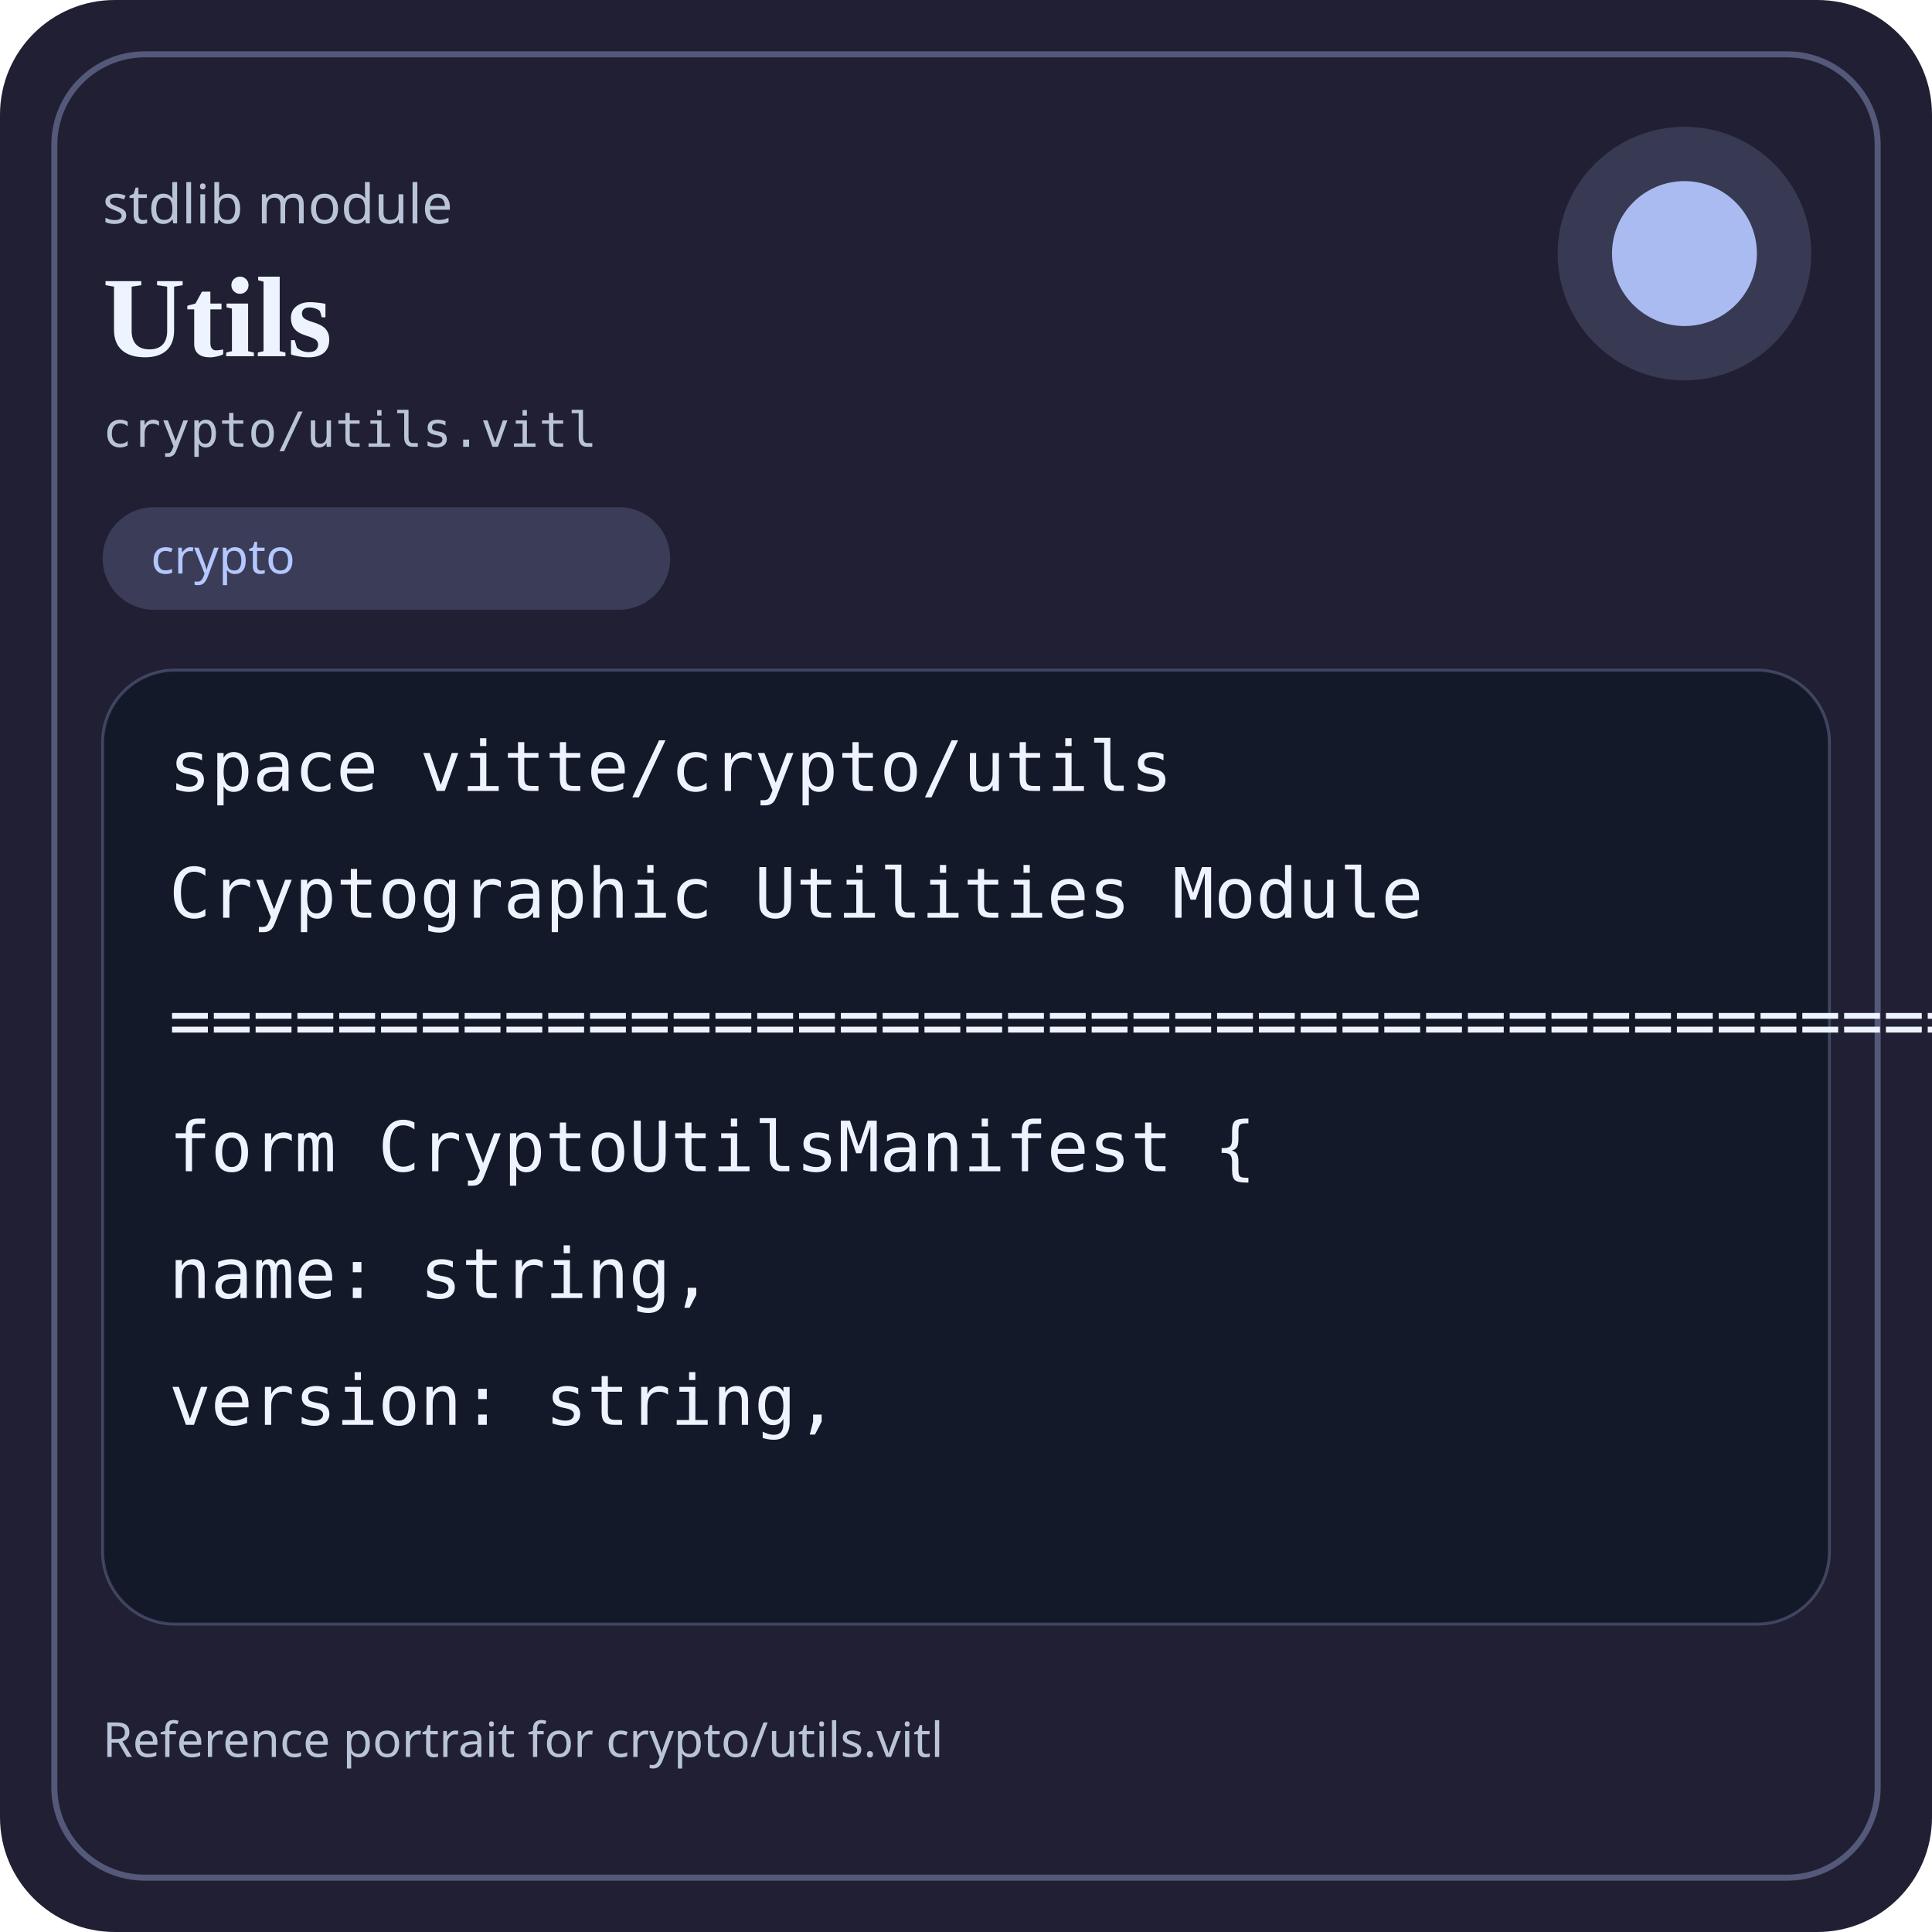
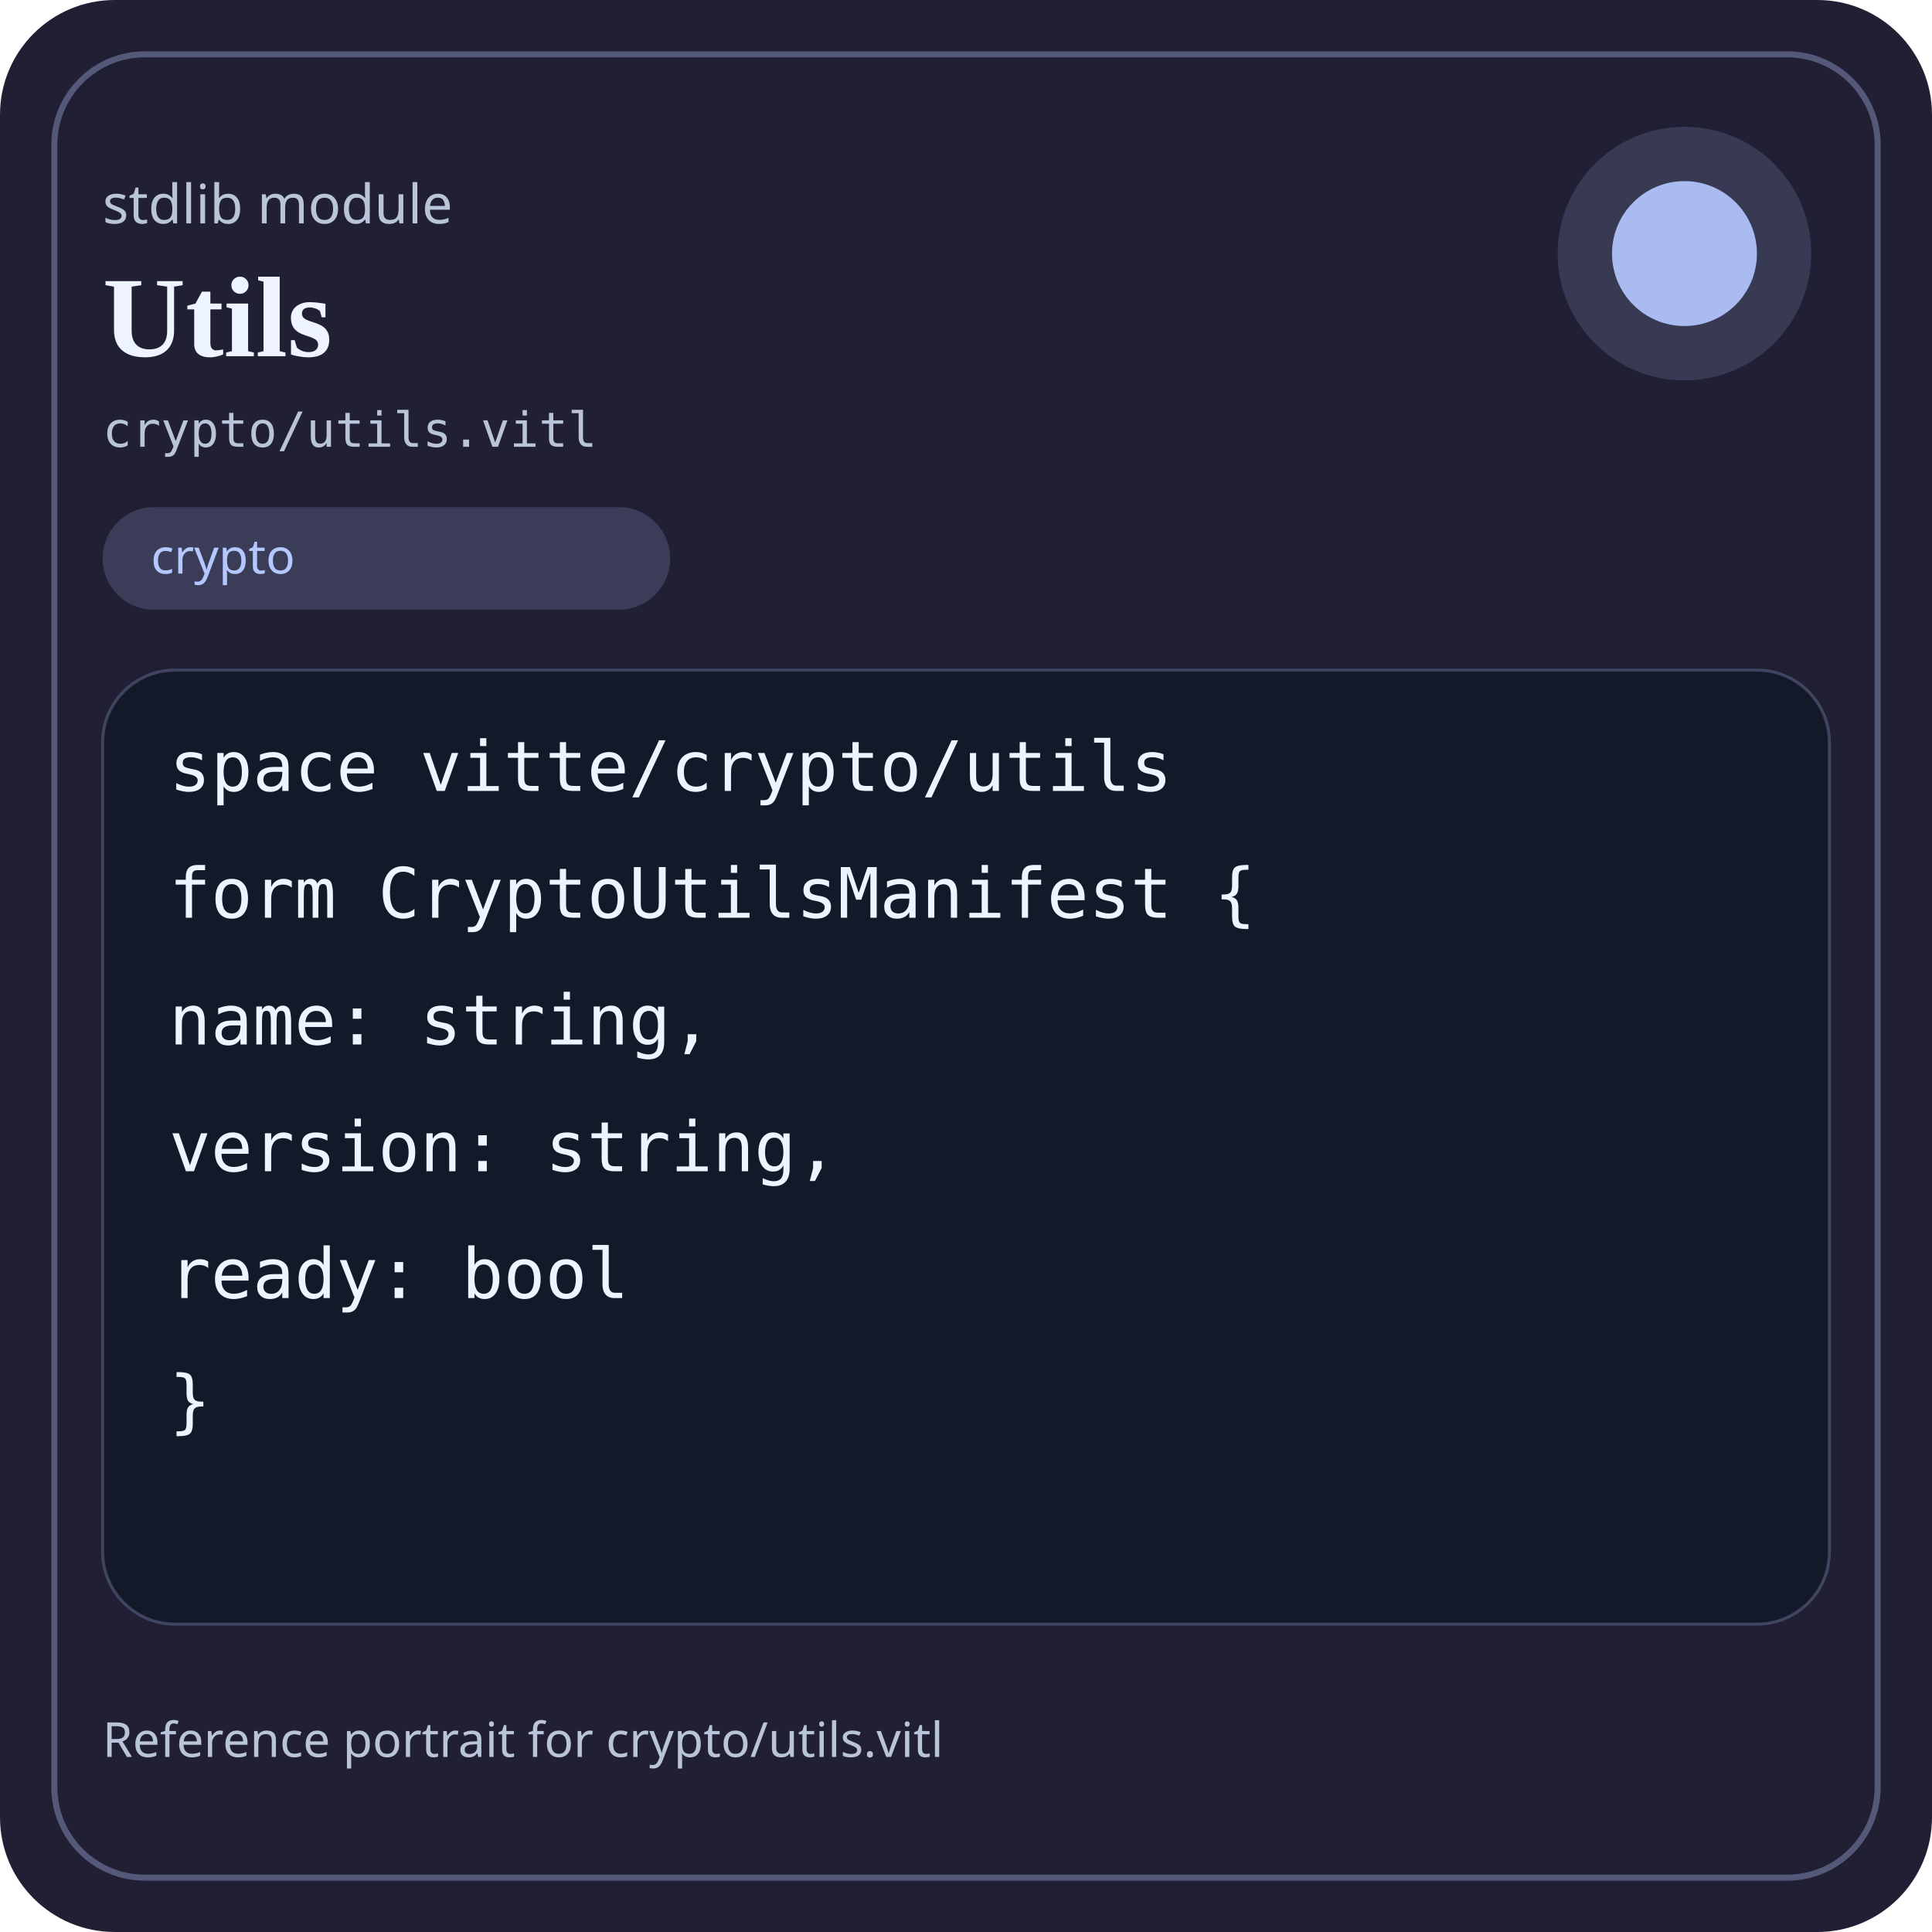
<svg xmlns="http://www.w3.org/2000/svg" width="640" height="640" viewBox="0 0 640 640" role="img" aria-labelledby="title desc">
  <rect width="640" height="640" rx="38" fill="#211f33" />
  <rect x="18" y="18" width="604" height="604" rx="30" fill="none" stroke="#b4c7ff" stroke-opacity="0.35" stroke-width="2" />
  <circle cx="558" cy="84" r="42" fill="#b4c7ff" fill-opacity="0.16" />
  <circle cx="558" cy="84" r="24" fill="#b4c7ff" fill-opacity="0.92" />
  <text x="34" y="74" font-family="ui-sans-serif, system-ui, sans-serif" font-size="18" fill="#b9c4d8">stdlib module</text>
  <text x="34" y="118" font-family="Georgia, Times New Roman, serif" font-size="38" font-weight="700" fill="#eef4ff">Utils</text>
  <text x="34" y="148" font-family="ui-monospace, SFMono-Regular, Menlo, Consolas, monospace" font-size="16" fill="#b9c4d8">crypto/utils.vitl</text>
  <rect x="34" y="168" width="188" height="34" rx="17" fill="#b4c7ff" fill-opacity="0.18" />
  <text x="50" y="190" font-family="ui-sans-serif, system-ui, sans-serif" font-size="16" fill="#b4c7ff">crypto</text>
  <rect x="34" y="222" width="572" height="316" rx="24" fill="#0f1726" fill-opacity="0.74" stroke="#b4c7ff" stroke-opacity="0.24" />
  <text x="56" y="262" font-family="ui-monospace, SFMono-Regular, Menlo, Consolas, monospace" font-size="23" fill="#eef4ff">space vitte/crypto/utils</text>
-   <text x="56" y="304" font-family="ui-monospace, SFMono-Regular, Menlo, Consolas, monospace" font-size="23" fill="#eef4ff">   Cryptographic Utilities Module</text>
-   <text x="56" y="346" font-family="ui-monospace, SFMono-Regular, Menlo, Consolas, monospace" font-size="23" fill="#eef4ff">   ========================================================= &gt;&gt;&gt;</text>
-   <text x="56" y="388" font-family="ui-monospace, SFMono-Regular, Menlo, Consolas, monospace" font-size="23" fill="#eef4ff">form CryptoUtilsManifest {</text>
-   <text x="56" y="430" font-family="ui-monospace, SFMono-Regular, Menlo, Consolas, monospace" font-size="23" fill="#eef4ff">  name: string,</text>
-   <text x="56" y="472" font-family="ui-monospace, SFMono-Regular, Menlo, Consolas, monospace" font-size="23" fill="#eef4ff">  version: string,</text>
+   <text x="56" y="304" font-family="ui-monospace, SFMono-Regular, Menlo, Consolas, monospace" font-size="23" fill="#eef4ff">form CryptoUtilsManifest {</text>
+   <text x="56" y="346" font-family="ui-monospace, SFMono-Regular, Menlo, Consolas, monospace" font-size="23" fill="#eef4ff">  name: string,</text>
+   <text x="56" y="388" font-family="ui-monospace, SFMono-Regular, Menlo, Consolas, monospace" font-size="23" fill="#eef4ff">  version: string,</text>
+   <text x="56" y="430" font-family="ui-monospace, SFMono-Regular, Menlo, Consolas, monospace" font-size="23" fill="#eef4ff">  ready: bool</text>
+   <text x="56" y="472" font-family="ui-monospace, SFMono-Regular, Menlo, Consolas, monospace" font-size="23" fill="#eef4ff">}</text>
  <text x="34" y="582" font-family="ui-sans-serif, system-ui, sans-serif" font-size="16" fill="#b9c4d8">Reference portrait for crypto/utils.vitl</text>
</svg>
